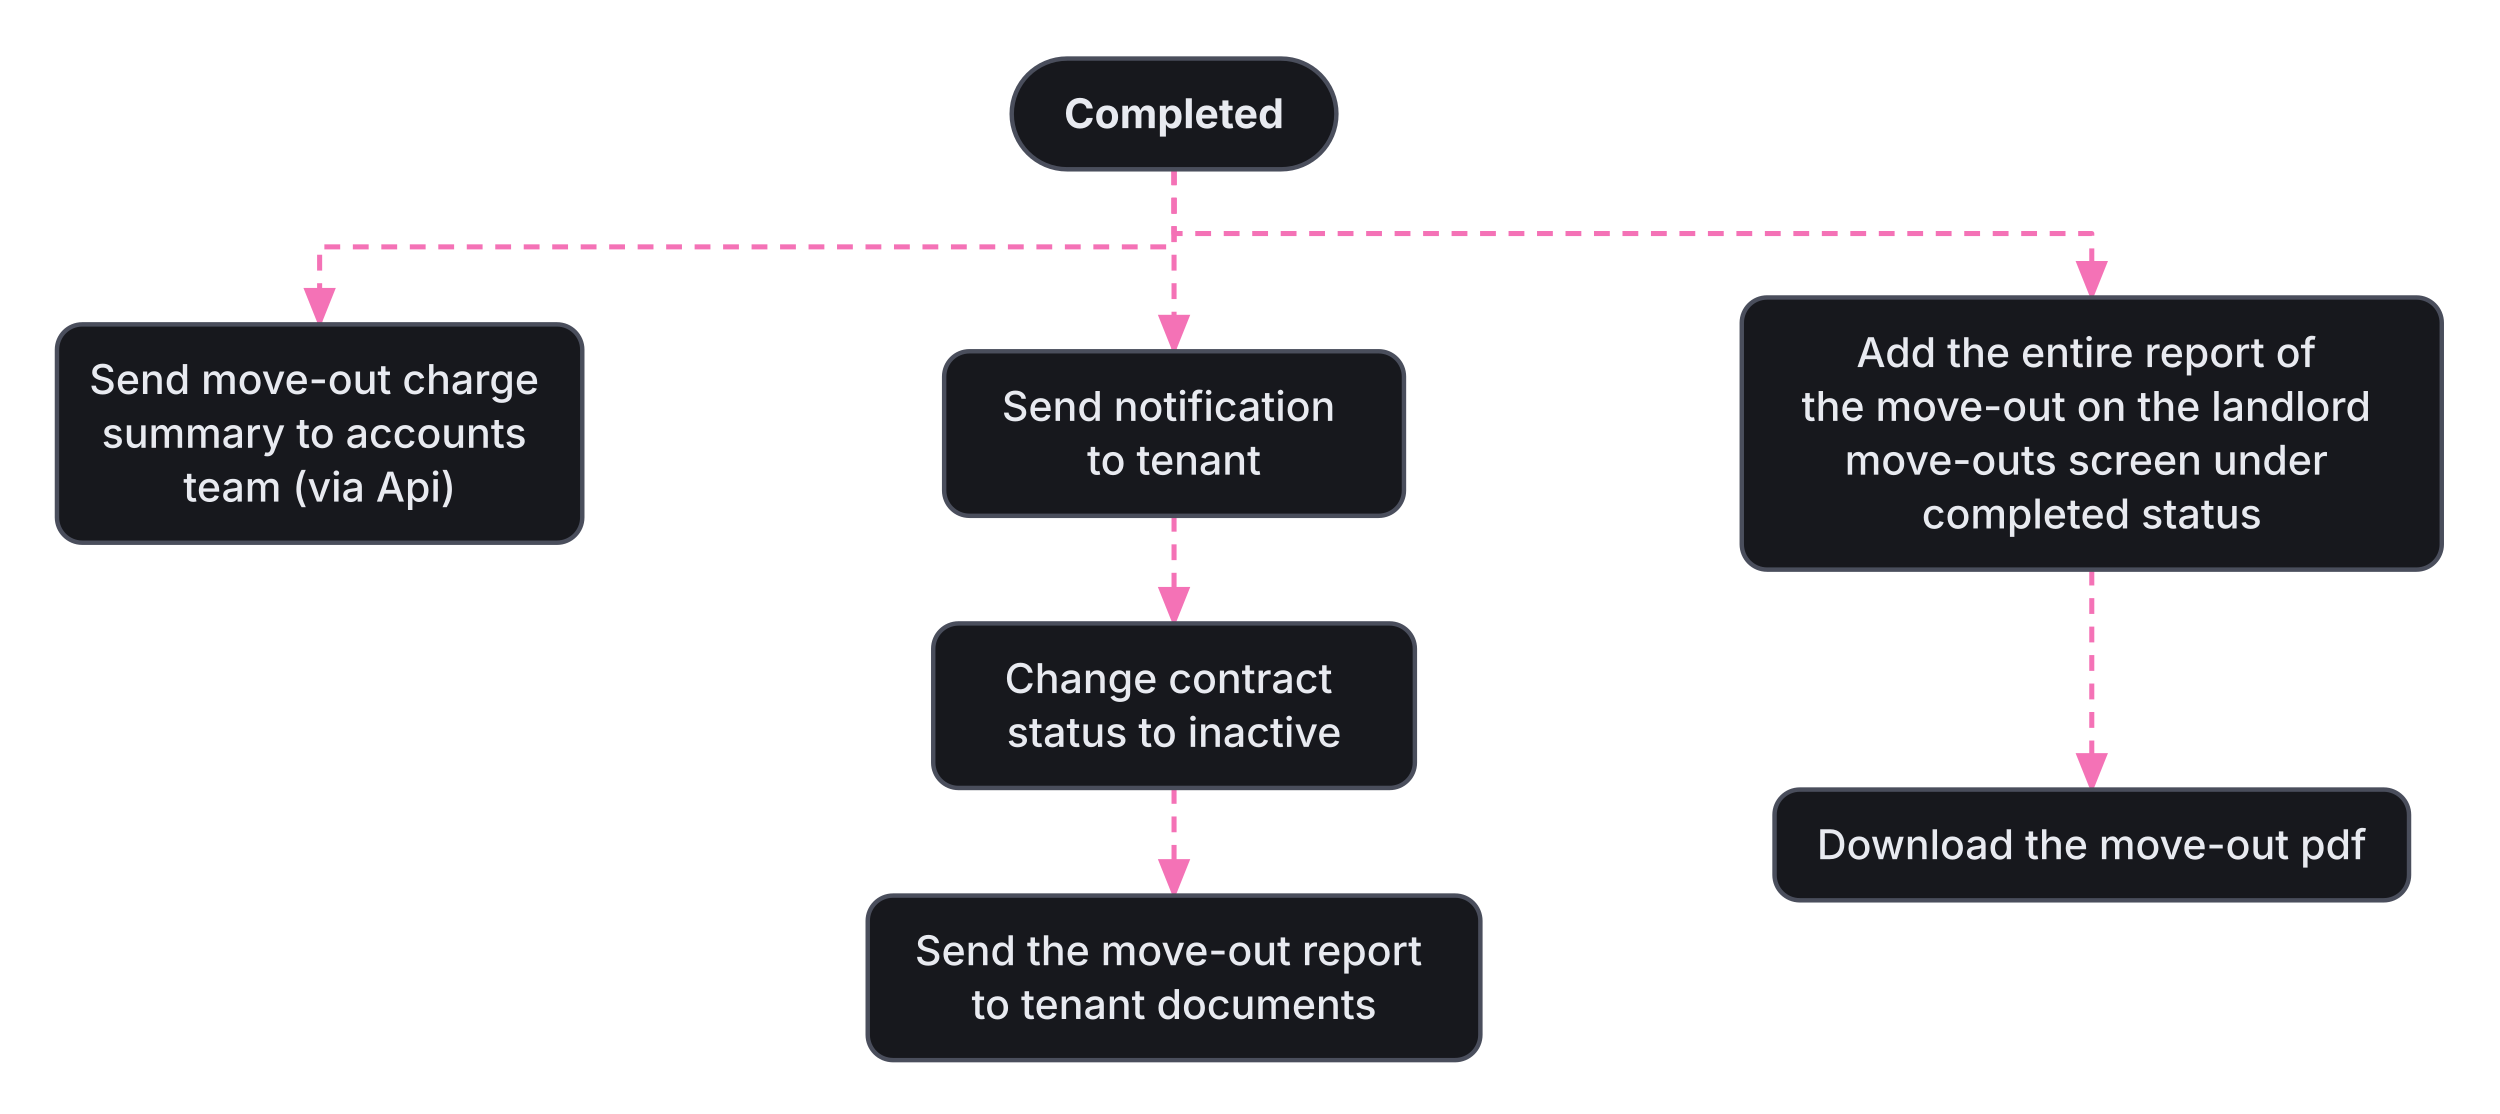
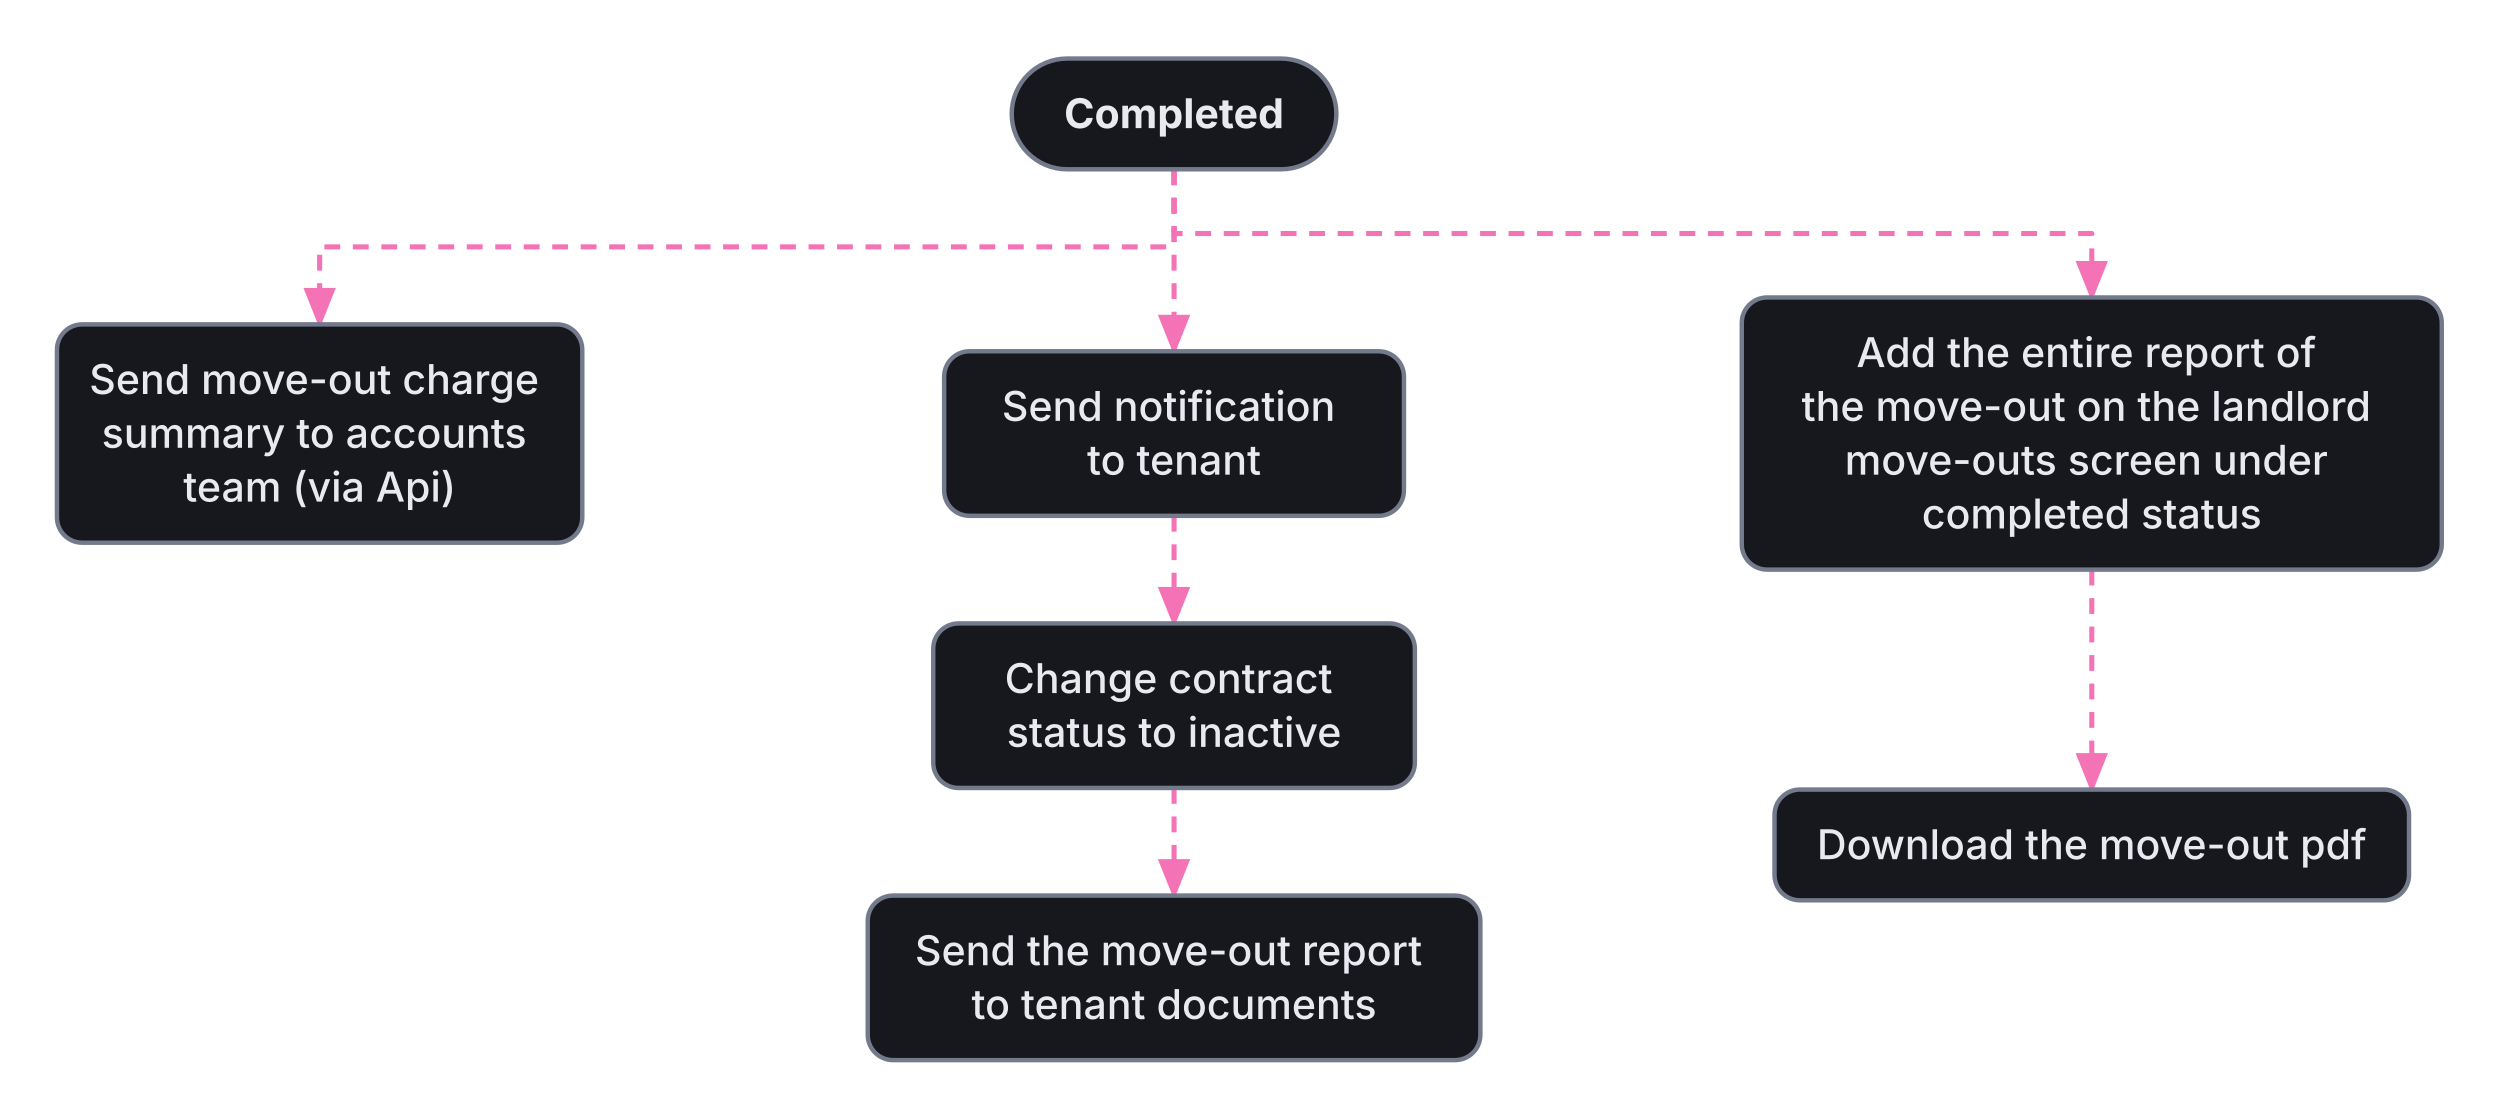
<svg xmlns="http://www.w3.org/2000/svg" viewBox="29 -6 790 352" width="790" height="352" font-family="Inter, ui-sans-serif, system-ui, -apple-system, Segoe UI, Helvetica, Arial, sans-serif">
  <defs>
    <marker id="ar" viewBox="0 0 10 10" refX="9" refY="5" markerWidth="8" markerHeight="8" orient="auto-start-reverse">
      <path d="M0,1 L10,5 L0,9 z" fill="#f472b6" />
    </marker>
  </defs>
  <path d="M400.0,157.0 L400.0,191.0" fill="none" stroke="#f472b6" stroke-width="1.6" stroke-dasharray="5 4" stroke-linejoin="round" marker-end="url(#ar)" />
  <path d="M400.0,243.0 L400.0,277.0" fill="none" stroke="#f472b6" stroke-width="1.6" stroke-dasharray="5 4" stroke-linejoin="round" marker-end="url(#ar)" />
  <path d="M400.0,47.5 L400.0,72.0 L130.0,72.0 L130.0,96.5" fill="none" stroke="#f472b6" stroke-width="1.6" stroke-dasharray="5 4" stroke-linejoin="round" marker-end="url(#ar)" />
  <path d="M400.0,47.5 L400.0,105.0" fill="none" stroke="#f472b6" stroke-width="1.6" stroke-dasharray="5 4" stroke-linejoin="round" marker-end="url(#ar)" />
  <path d="M400.0,47.5 L400.0,67.8 L690.0,67.8 L690.0,88.0" fill="none" stroke="#f472b6" stroke-width="1.6" stroke-dasharray="5 4" stroke-linejoin="round" marker-end="url(#ar)" />
  <path d="M690.0,174.0 L690.0,243.5" fill="none" stroke="#f472b6" stroke-width="1.6" stroke-dasharray="5 4" stroke-linejoin="round" marker-end="url(#ar)" />
-   <rect x="348.7" y="12.5" width="102.6" height="35" rx="17.5" fill="#17181d" stroke="#4a4e5c" stroke-width="1.4" />
+   <rect x="348.7" y="12.5" width="102.6" height="35" rx="17.5" fill="#17181d" stroke="#737a8c" stroke-width="1.4" />
  <text text-anchor="middle" font-size="13" font-weight="700" fill="#e8eaf0">
    <tspan x="400" y="34.5">Completed</tspan>
  </text>
-   <rect x="327.35" y="105.0" width="145.3" height="52" rx="8" fill="#17181d" stroke="#4a4e5c" stroke-width="1.4" />
+   <rect x="327.35" y="105.0" width="145.3" height="52" rx="8" fill="#17181d" stroke="#737a8c" stroke-width="1.4" />
  <text text-anchor="middle" font-size="13" font-weight="500" fill="#e8eaf0">
    <tspan x="400" y="127.0">Send notification</tspan>
    <tspan x="400" y="144.0">to tenant</tspan>
  </text>
-   <rect x="323.9" y="191.0" width="152.2" height="52" rx="8" fill="#17181d" stroke="#4a4e5c" stroke-width="1.4" />
+   <rect x="323.9" y="191.0" width="152.2" height="52" rx="8" fill="#17181d" stroke="#737a8c" stroke-width="1.4" />
  <text text-anchor="middle" font-size="13" font-weight="500" fill="#e8eaf0">
    <tspan x="400" y="213.0">Change contract</tspan>
    <tspan x="400" y="230.0">status to inactive</tspan>
  </text>
-   <rect x="303.2" y="277.0" width="193.6" height="52" rx="8" fill="#17181d" stroke="#4a4e5c" stroke-width="1.4" />
+   <rect x="303.2" y="277.0" width="193.6" height="52" rx="8" fill="#17181d" stroke="#737a8c" stroke-width="1.4" />
  <text text-anchor="middle" font-size="13" font-weight="500" fill="#e8eaf0">
    <tspan x="400" y="299.0">Send the move-out report</tspan>
    <tspan x="400" y="316.0">to tenant documents</tspan>
  </text>
-   <rect x="47.0" y="96.5" width="166.0" height="69" rx="8" fill="#17181d" stroke="#4a4e5c" stroke-width="1.4" />
+   <rect x="47.0" y="96.5" width="166.0" height="69" rx="8" fill="#17181d" stroke="#737a8c" stroke-width="1.4" />
  <text text-anchor="middle" font-size="13" font-weight="500" fill="#e8eaf0">
    <tspan x="130" y="118.5">Send move-out charge</tspan>
    <tspan x="130" y="135.5">summary to accounts</tspan>
    <tspan x="130" y="152.5">team (via Api)</tspan>
  </text>
-   <rect x="579.4" y="88.0" width="221.2" height="86" rx="8" fill="#17181d" stroke="#4a4e5c" stroke-width="1.4" />
+   <rect x="579.4" y="88.0" width="221.2" height="86" rx="8" fill="#17181d" stroke="#737a8c" stroke-width="1.4" />
  <text text-anchor="middle" font-size="13" font-weight="500" fill="#e8eaf0">
    <tspan x="690" y="110.0">Add the entire report of</tspan>
    <tspan x="690" y="127.0">the move-out on the landlord</tspan>
    <tspan x="690" y="144.0">move-outs screen under</tspan>
    <tspan x="690" y="161.0">completed status</tspan>
  </text>
-   <rect x="589.75" y="243.5" width="200.5" height="35" rx="8" fill="#17181d" stroke="#4a4e5c" stroke-width="1.4" />
+   <rect x="589.75" y="243.5" width="200.5" height="35" rx="8" fill="#17181d" stroke="#737a8c" stroke-width="1.4" />
  <text text-anchor="middle" font-size="13" font-weight="500" fill="#e8eaf0">
    <tspan x="690" y="265.5">Download the move-out pdf</tspan>
  </text>
</svg>
